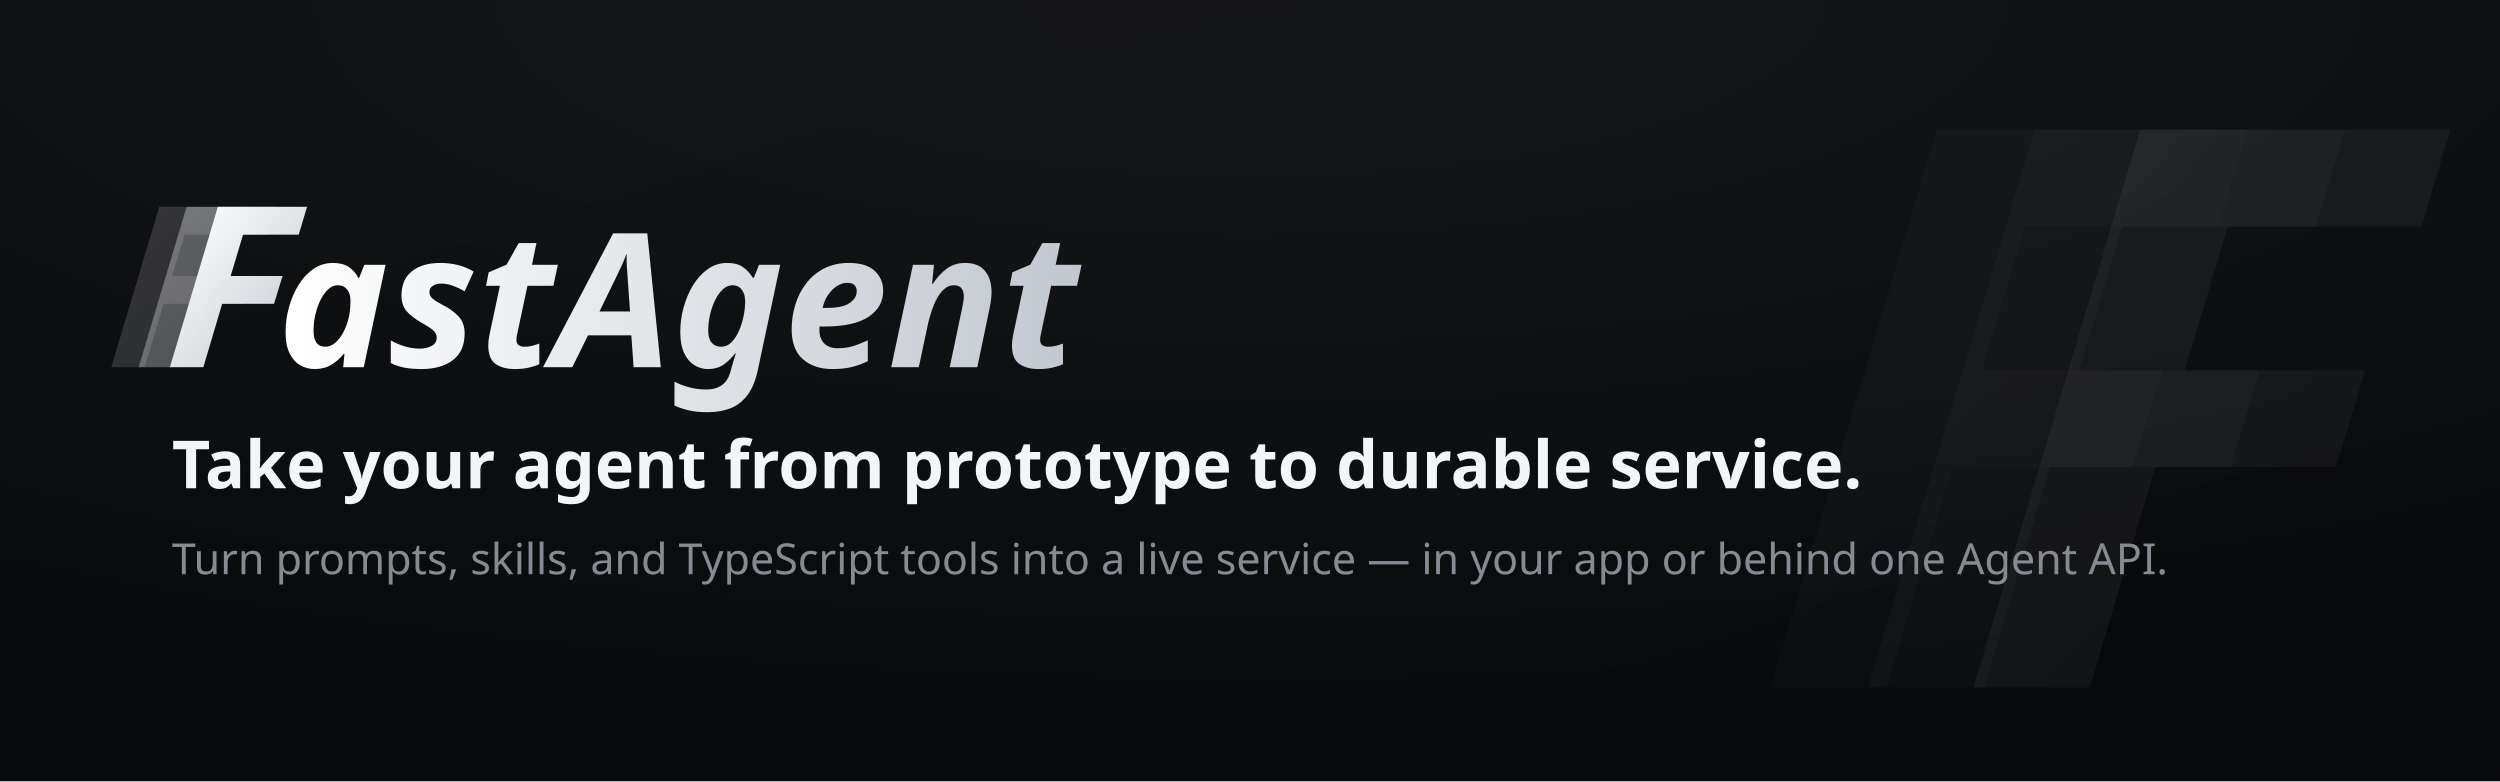
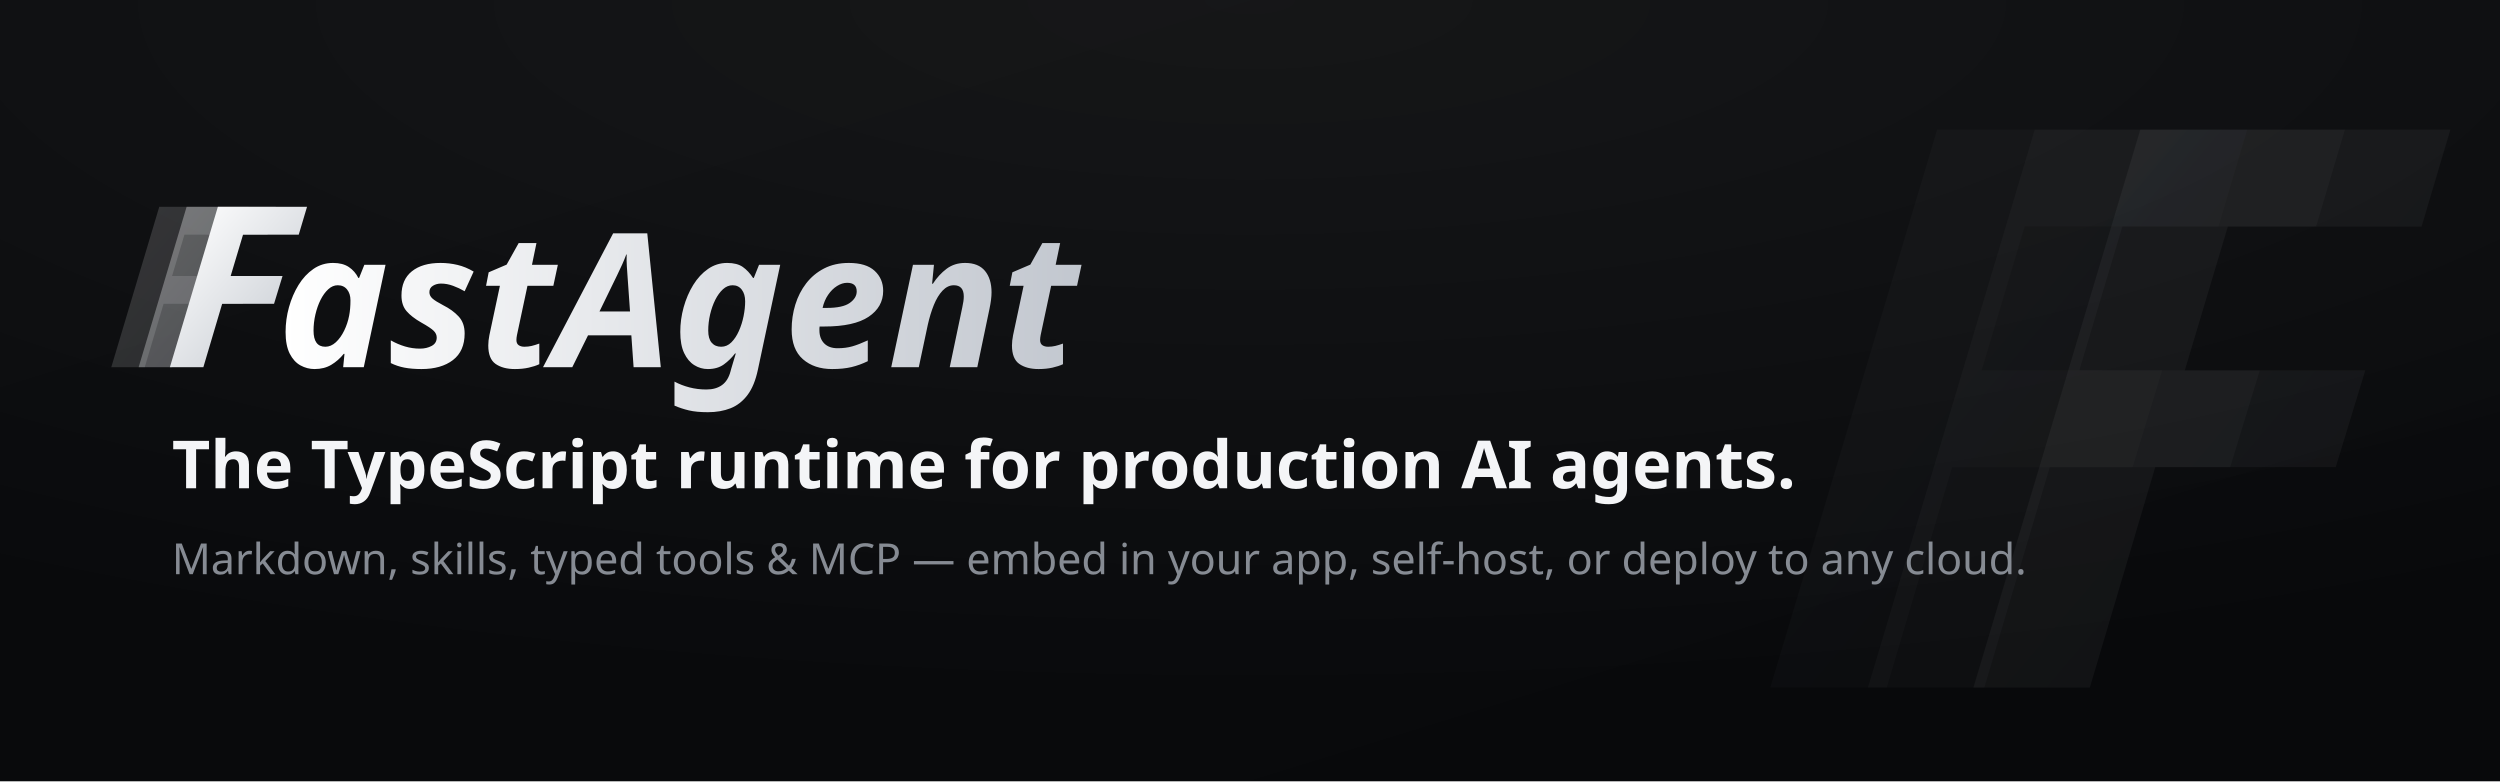
<svg xmlns="http://www.w3.org/2000/svg" width="1280" height="400" viewBox="0 0 1280 400">
  <defs>
    <linearGradient id="ink" x1="0" y1="0" x2="1" y2="1">
      <stop offset="0" stop-color="#ffffff" />
      <stop offset="1" stop-color="#c4c9d0" />
    </linearGradient>
    <linearGradient id="pagebg" x1="0" y1="0" x2="1" y2="1">
      <stop offset="0" stop-color="#0a0b0d" />
      <stop offset="1" stop-color="#08090b" />
    </linearGradient>
    <radialGradient id="pagesheen" cx="0.5" cy="0" r="0.9">
      <stop offset="0" stop-color="#ffffff" stop-opacity="0.05" />
      <stop offset="1" stop-color="#ffffff" stop-opacity="0" />
    </radialGradient>
    <linearGradient id="word" x1="0" y1="0" x2="1" y2="0">
      <stop offset="0" stop-color="#ffffff" />
      <stop offset="1" stop-color="#c2c7cf" />
    </linearGradient>
  </defs>
  <rect width="1280" height="400" fill="url(#pagebg)" />
  <rect width="1280" height="400" fill="url(#pagesheen)" />
  <g transform="translate(1000,352) scale(2.0)" fill="#ffffff">
    <g transform="skewX(-5)">
      <g opacity="0.02" transform="translate(-52,0)">
        <text font-family="Newsreader" font-size="200" font-weight="700" font-style="italic" fill="url(#ink)">F</text>
      </g>
      <g opacity="0.03" transform="translate(-27,0)">
        <text font-family="Newsreader" font-size="200" font-weight="700" font-style="italic" fill="url(#ink)">F</text>
      </g>
      <g opacity="0.05">
        <text font-family="Newsreader" font-size="200" font-weight="700" font-style="italic" fill="url(#ink)">F</text>
      </g>
    </g>
  </g>
  <g transform="translate(84,188) skewX(-5)">
    <g opacity="0.16" transform="translate(-30,0)">
      <text font-family="Newsreader" font-size="115" font-weight="700" font-style="italic" fill="url(#ink)">F</text>
    </g>
    <g opacity="0.34" transform="translate(-16,0)">
      <text font-family="Newsreader" font-size="115" font-weight="700" font-style="italic" fill="url(#ink)">F</text>
    </g>
    <text font-family="Newsreader" font-size="115" font-weight="700" font-style="italic" fill="url(#ink)">F</text>
  </g>
  <text x="142" y="188" font-family="Newsreader" font-size="96" font-weight="700" font-style="italic" fill="url(#word)">astAgent</text>
-   <text x="88" y="250" font-family="Archivo" font-size="34" font-weight="700" fill="#f4f5f7">Take your agent from prototype to durable service.</text>
-   <text x="88" y="294" font-family="Archivo" font-size="22" font-weight="400" fill="#868b93">Turn prompts, skills, and TypeScript tools into a live service — in your app or behind one Agent API.</text>
+   <text x="88" y="250" font-family="Archivo" font-size="34" font-weight="700" fill="#f4f5f7">The TypeScript runtime for production AI agents.</text>
+   <text x="88" y="294" font-family="Archivo" font-size="22" font-weight="400" fill="#868b93">Markdown, skills, typed tools &amp; MCP — embed in your app, self-host, or deploy to any cloud.</text>
</svg>
